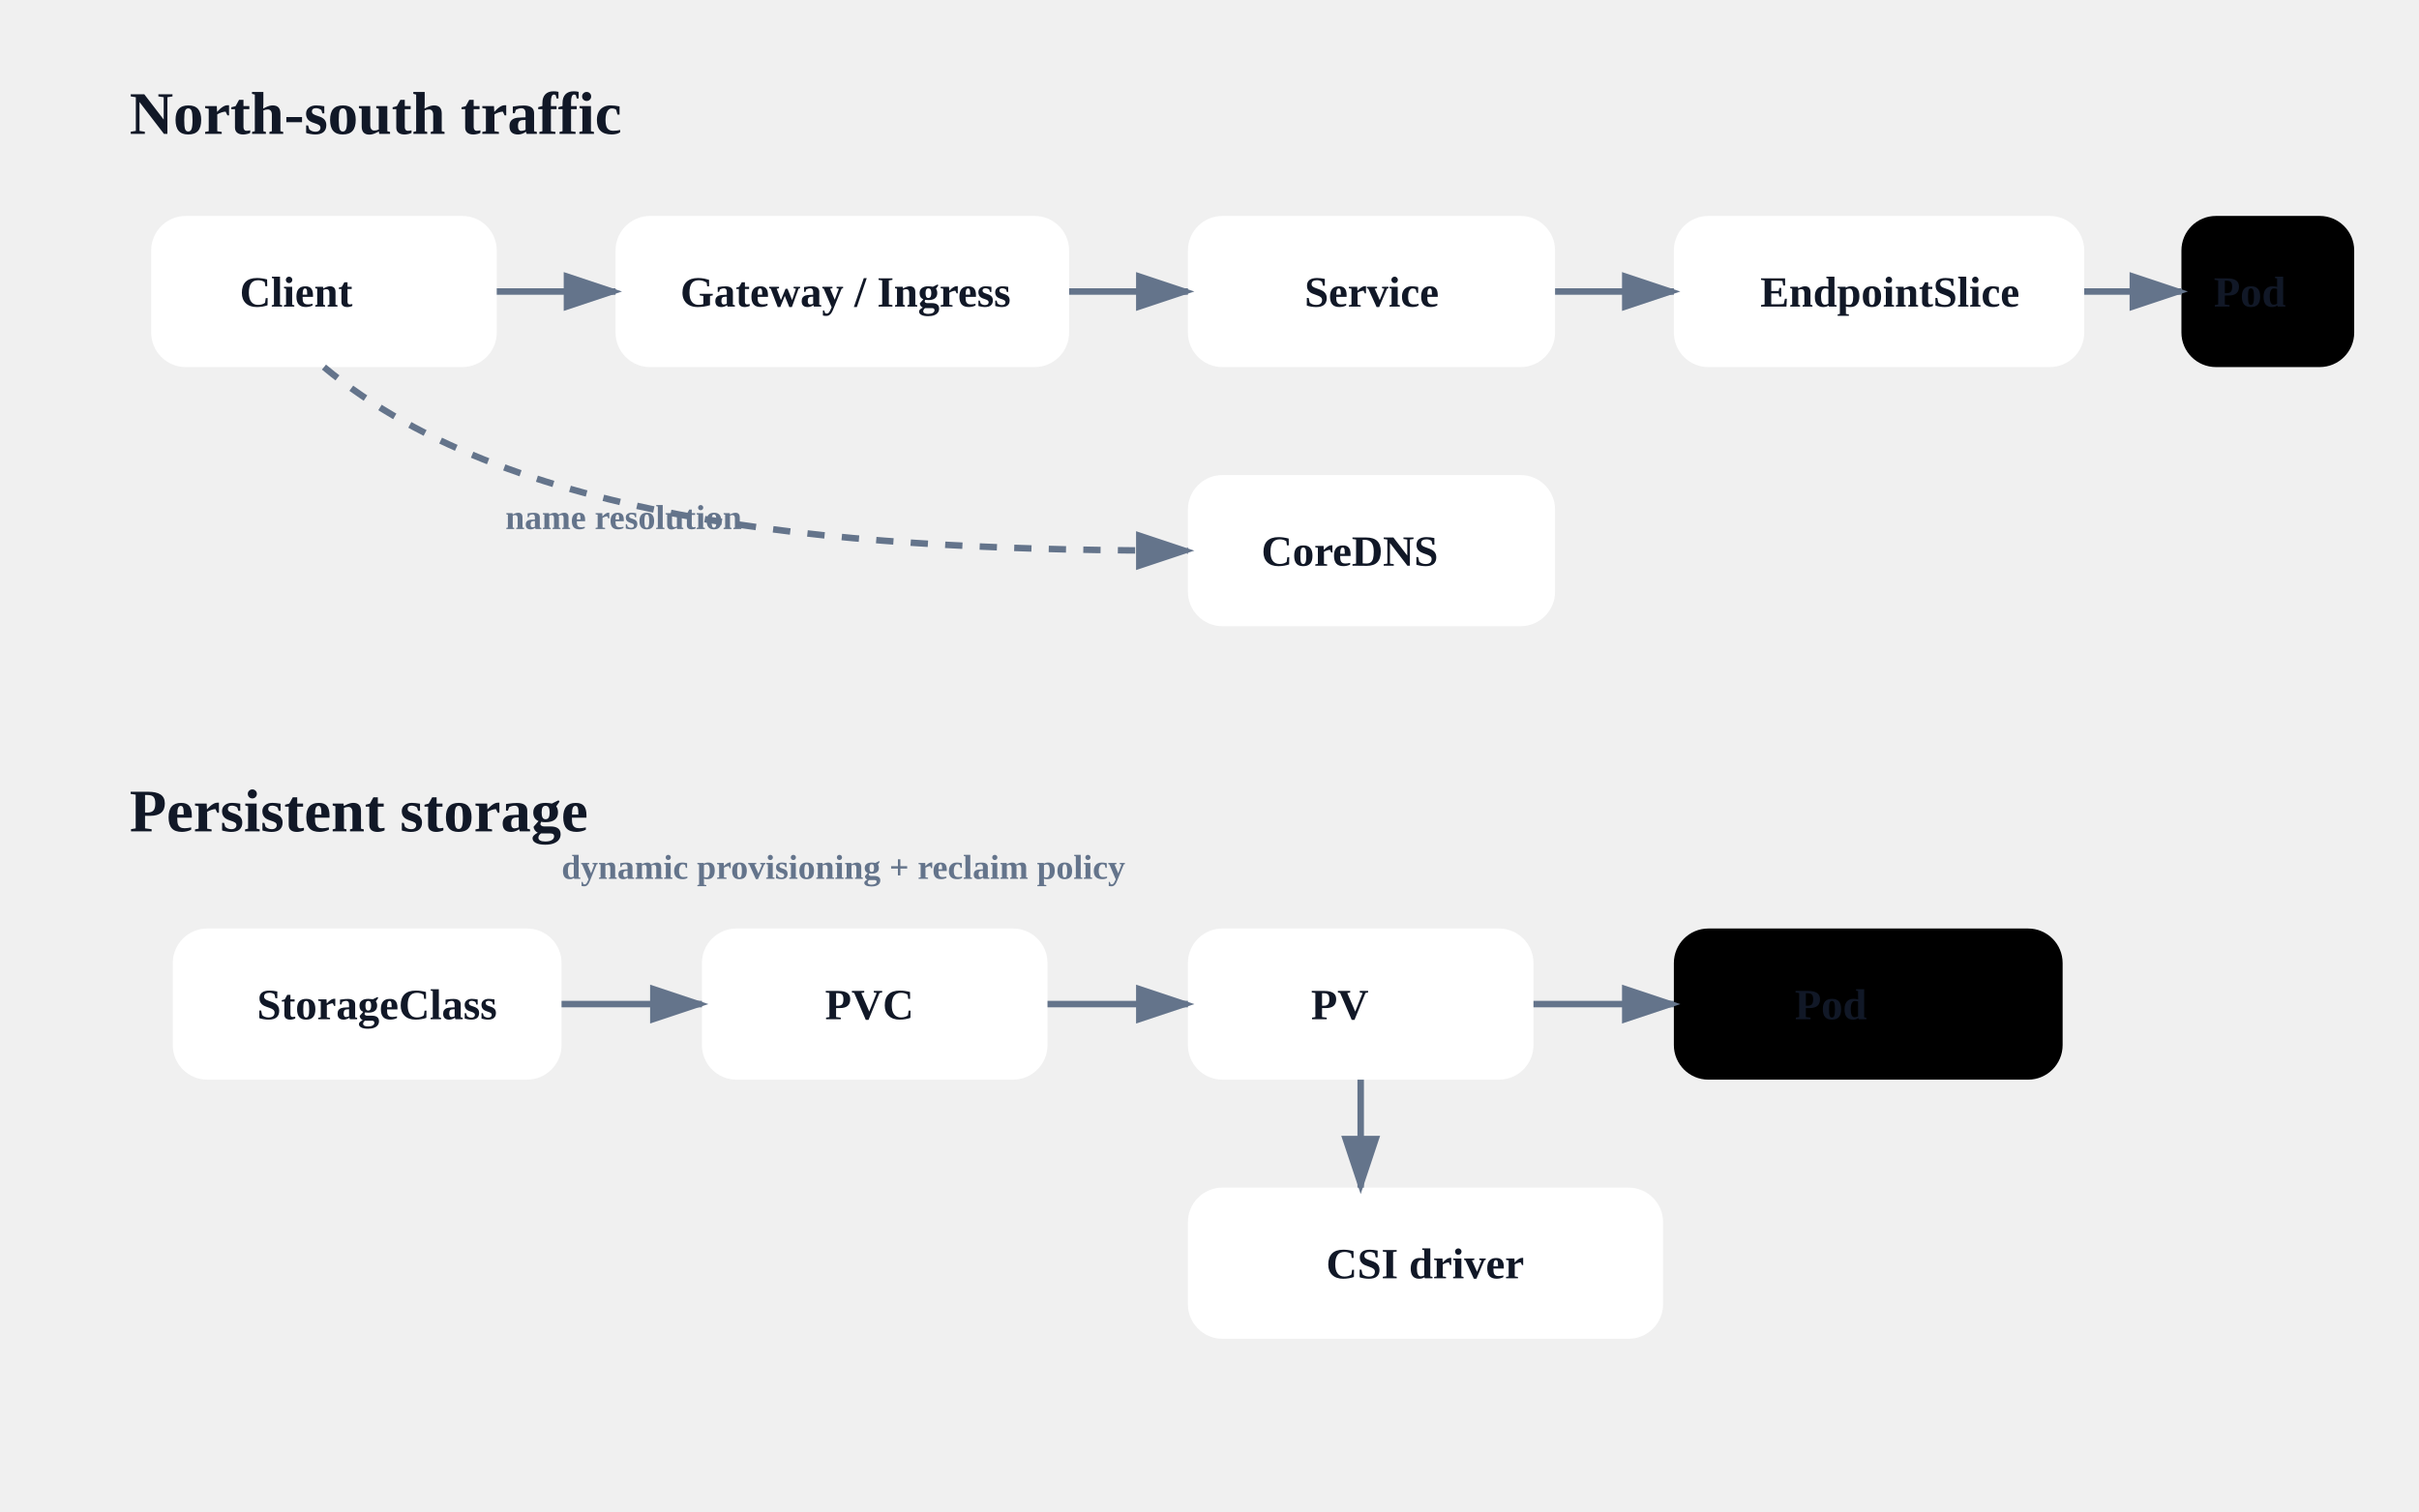
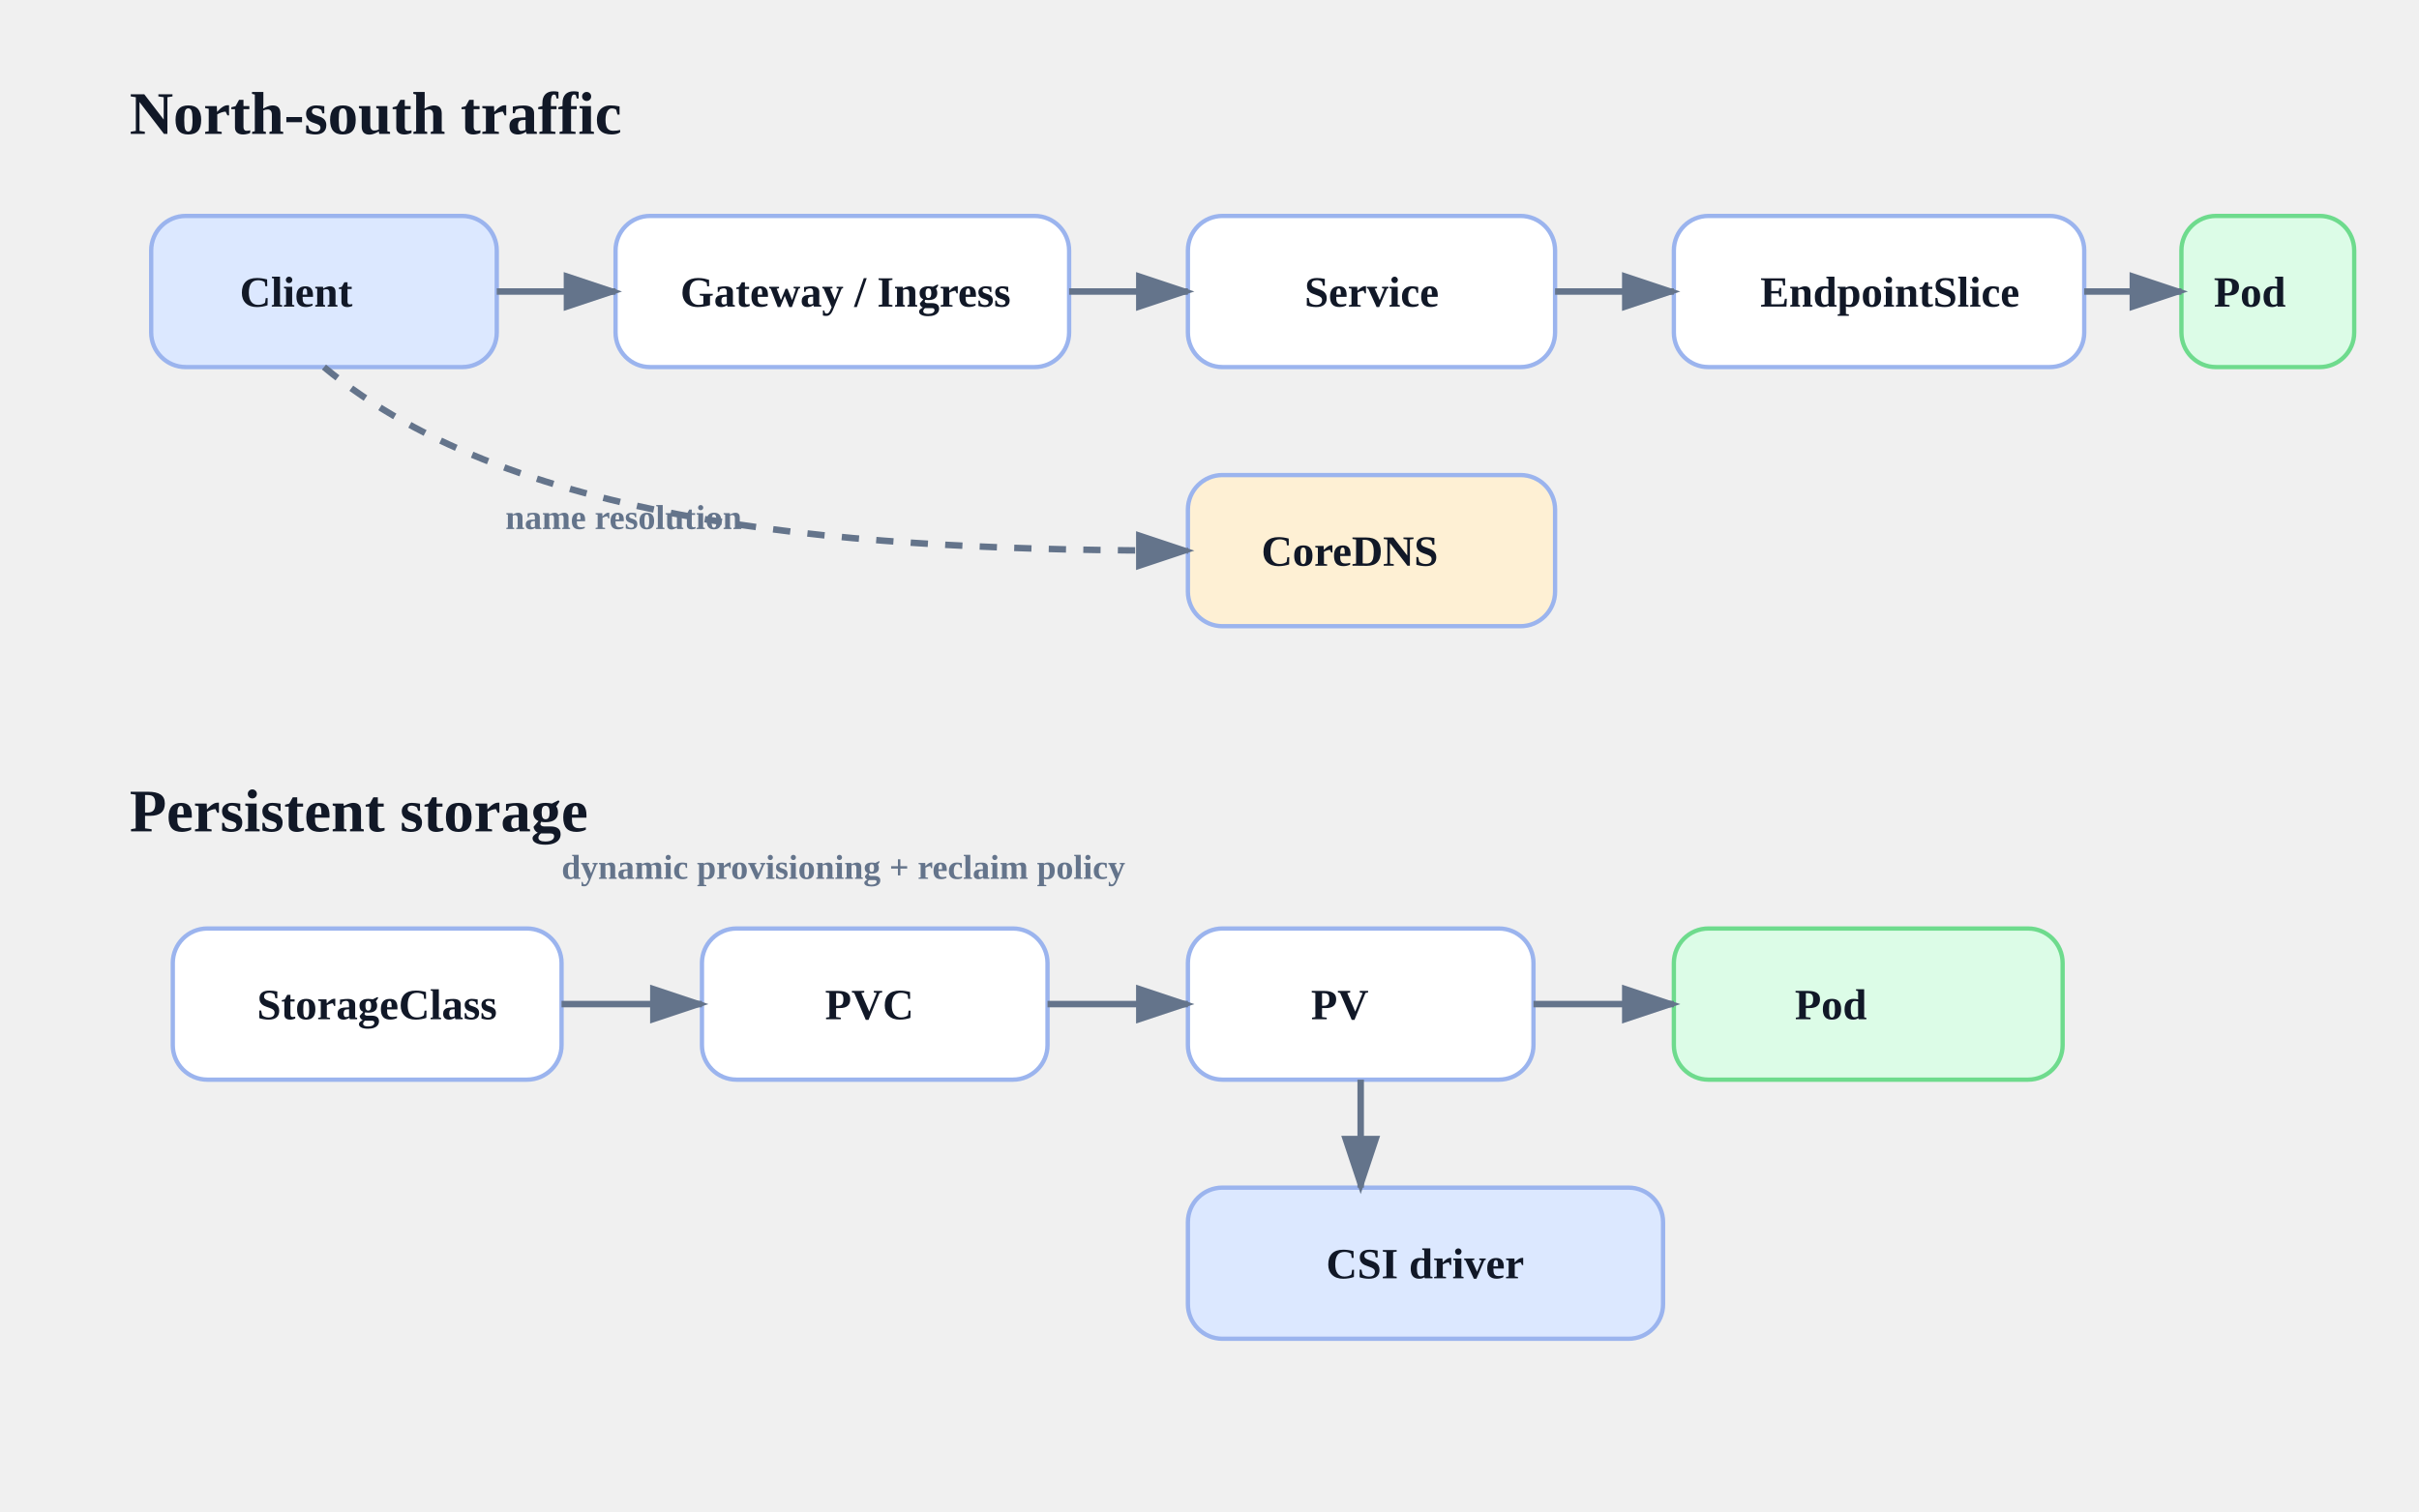
<svg xmlns="http://www.w3.org/2000/svg" aria-label="Kubernetes service networking and storage diagram" class="diagram" role="img" viewBox="0 0 1120 700">
-   <style>
- .box { fill: color-mix(in srgb, var(--accent, #326ce5) 7%, transparent); stroke: var(--line, #d9e2ef); stroke-width: 2; }
- .worker { fill: color-mix(in srgb, var(--accent-2, #14b8a6) 7%, transparent); }
- .node { fill: var(--paper-solid, #ffffff); stroke: color-mix(in srgb, var(--accent, #326ce5) 45%, var(--line, #d9e2ef)); stroke-width: 2; }
- .api { fill: color-mix(in srgb, var(--accent, #326ce5) 16%, var(--paper-solid, #ffffff)); }
- .etcd { fill: color-mix(in srgb, var(--warn, #f59e0b) 18%, var(--paper-solid, #ffffff)); }
- .pod { fill: color-mix(in srgb, var(--good, #22c55e) 16%, var(--paper-solid, #ffffff)); stroke: color-mix(in srgb, var(--good, #22c55e) 55%, var(--line, #d9e2ef)); stroke-width: 2; }
- .line { fill: none; stroke: var(--muted, #64748b); stroke-width: 3; }
- .dashed { stroke-dasharray: 8 8; }
- .arrow { fill: var(--muted, #64748b); }
- .title { fill: var(--ink, #111827); font-size: 28px; font-weight: 900; }
- .label { fill: var(--ink, #111827); font-size: 20px; font-weight: 800; }
- .tiny { fill: var(--muted, #64748b); font-size: 16px; font-weight: 700; }
- .attract { fill: color-mix(in srgb, var(--good, #22c55e) 16%, var(--paper-solid, #ffffff)); stroke: color-mix(in srgb, var(--good, #22c55e) 55%, var(--line, #d9e2ef)); stroke-width: 2; }
- .repel { fill: color-mix(in srgb, var(--warn, #f59e0b) 18%, var(--paper-solid, #ffffff)); stroke: color-mix(in srgb, var(--warn, #f59e0b) 55%, var(--line, #d9e2ef)); stroke-width: 2; }
- .ctrl { fill: color-mix(in srgb, var(--accent-3, #8b5cf6) 15%, var(--paper-solid, #ffffff)); stroke: color-mix(in srgb, var(--accent-3, #8b5cf6) 50%, var(--line, #d9e2ef)); stroke-width: 2; }
- .ok-line { fill: none; stroke: var(--good, #22c55e); stroke-width: 3; }
- .bad-line { fill: none; stroke: var(--warn, #f59e0b); stroke-width: 3; }
- .ok-arrow { fill: var(--good, #22c55e); }
- .bad-arrow { fill: var(--warn, #f59e0b); }
- .gate { fill: color-mix(in srgb, var(--accent, #326ce5) 12%, var(--paper-solid, #ffffff)); stroke: color-mix(in srgb, var(--accent, #326ce5) 45%, var(--line, #d9e2ef)); stroke-width: 2; }
- .divider { stroke: var(--line, #d9e2ef); stroke-width: 2; }
- </style>
  <defs>
    <marker id="arrow2" markerHeight="10" markerWidth="10" orient="auto" refX="8" refY="3">
-       <path class="arrow" d="M0,0 L0,6 L9,3 z" />
+       <path class="arrow" d="M0,0 L0,6 L9,3 z" fill="#64748b" />
    </marker>
  </defs>
-   <text class="title" x="60" y="62">North-south traffic</text>
-   <rect class="node api" height="70" rx="16" width="160" x="70" y="100" />
-   <text class="label" x="111" y="142">Client</text>
-   <rect class="node" height="70" rx="16" width="210" x="285" y="100" />
-   <text class="label" x="315" y="142">Gateway / Ingress</text>
-   <rect class="node" height="70" rx="16" width="170" x="550" y="100" />
-   <text class="label" x="604" y="142">Service</text>
-   <rect class="node" height="70" rx="16" width="190" x="775" y="100" />
-   <text class="label" x="815" y="142">EndpointSlice</text>
-   <rect class="pod" height="70" rx="16" width="80" x="1010" y="100" />
-   <text class="label" x="1025" y="142">Pod</text>
-   <path class="line" d="M230 135 H285" marker-end="url(#arrow2)" />
-   <path class="line" d="M495 135 H550" marker-end="url(#arrow2)" />
-   <path class="line" d="M720 135 H775" marker-end="url(#arrow2)" />
-   <path class="line" d="M965 135 H1010" marker-end="url(#arrow2)" />
-   <rect class="node etcd" height="70" rx="16" width="170" x="550" y="220" />
-   <text class="label" x="584" y="262">CoreDNS</text>
-   <path class="line dashed" d="M150 170 C240 245 400 255 550 255" marker-end="url(#arrow2)" />
-   <text class="tiny" x="234" y="245">name resolution</text>
-   <text class="title" x="60" y="385">Persistent storage</text>
-   <rect class="node" height="70" rx="16" width="180" x="80" y="430" />
-   <text class="label" x="119" y="472">StorageClass</text>
-   <rect class="node" height="70" rx="16" width="160" x="325" y="430" />
-   <text class="label" x="382" y="472">PVC</text>
-   <rect class="node" height="70" rx="16" width="160" x="550" y="430" />
-   <text class="label" x="607" y="472">PV</text>
-   <rect class="pod" height="70" rx="16" width="180" x="775" y="430" />
-   <text class="label" x="831" y="472">Pod</text>
-   <rect class="node api" height="70" rx="16" width="220" x="550" y="550" />
-   <text class="label" x="614" y="592">CSI driver</text>
-   <path class="line" d="M260 465 H325" marker-end="url(#arrow2)" />
-   <path class="line" d="M485 465 H550" marker-end="url(#arrow2)" />
-   <path class="line" d="M710 465 H775" marker-end="url(#arrow2)" />
-   <path class="line" d="M630 500 V550" marker-end="url(#arrow2)" />
-   <text class="tiny" x="260" y="407">dynamic provisioning + reclaim policy</text>
+   <text class="title" x="60" y="62" fill="#111827" font-size="28" font-weight="900">North-south traffic</text>
+   <rect class="node api" height="70" rx="16" width="160" x="70" y="100" fill="#dce8ff" stroke="#9bb4ee" stroke-width="2" />
+   <text class="label" x="111" y="142" fill="#111827" font-size="20" font-weight="800">Client</text>
+   <rect class="node" height="70" rx="16" width="210" x="285" y="100" fill="#ffffff" stroke="#9bb4ee" stroke-width="2" />
+   <text class="label" x="315" y="142" fill="#111827" font-size="20" font-weight="800">Gateway / Ingress</text>
+   <rect class="node" height="70" rx="16" width="170" x="550" y="100" fill="#ffffff" stroke="#9bb4ee" stroke-width="2" />
+   <text class="label" x="604" y="142" fill="#111827" font-size="20" font-weight="800">Service</text>
+   <rect class="node" height="70" rx="16" width="190" x="775" y="100" fill="#ffffff" stroke="#9bb4ee" stroke-width="2" />
+   <text class="label" x="815" y="142" fill="#111827" font-size="20" font-weight="800">EndpointSlice</text>
+   <rect class="pod" height="70" rx="16" width="80" x="1010" y="100" fill="#dcfce7" stroke="#6edb8d" stroke-width="2" />
+   <text class="label" x="1025" y="142" fill="#111827" font-size="20" font-weight="800">Pod</text>
+   <path class="line" d="M230 135 H285" marker-end="url(#arrow2)" fill="none" stroke="#64748b" stroke-width="3" />
+   <path class="line" d="M495 135 H550" marker-end="url(#arrow2)" fill="none" stroke="#64748b" stroke-width="3" />
+   <path class="line" d="M720 135 H775" marker-end="url(#arrow2)" fill="none" stroke="#64748b" stroke-width="3" />
+   <path class="line" d="M965 135 H1010" marker-end="url(#arrow2)" fill="none" stroke="#64748b" stroke-width="3" />
+   <rect class="node etcd" height="70" rx="16" width="170" x="550" y="220" fill="#fef0d4" stroke="#9bb4ee" stroke-width="2" />
+   <text class="label" x="584" y="262" fill="#111827" font-size="20" font-weight="800">CoreDNS</text>
+   <path class="line dashed" d="M150 170 C240 245 400 255 550 255" marker-end="url(#arrow2)" fill="none" stroke="#64748b" stroke-width="3" stroke-dasharray="8 8" />
+   <text class="tiny" x="234" y="245" fill="#64748b" font-size="16" font-weight="700">name resolution</text>
+   <text class="title" x="60" y="385" fill="#111827" font-size="28" font-weight="900">Persistent storage</text>
+   <rect class="node" height="70" rx="16" width="180" x="80" y="430" fill="#ffffff" stroke="#9bb4ee" stroke-width="2" />
+   <text class="label" x="119" y="472" fill="#111827" font-size="20" font-weight="800">StorageClass</text>
+   <rect class="node" height="70" rx="16" width="160" x="325" y="430" fill="#ffffff" stroke="#9bb4ee" stroke-width="2" />
+   <text class="label" x="382" y="472" fill="#111827" font-size="20" font-weight="800">PVC</text>
+   <rect class="node" height="70" rx="16" width="160" x="550" y="430" fill="#ffffff" stroke="#9bb4ee" stroke-width="2" />
+   <text class="label" x="607" y="472" fill="#111827" font-size="20" font-weight="800">PV</text>
+   <rect class="pod" height="70" rx="16" width="180" x="775" y="430" fill="#dcfce7" stroke="#6edb8d" stroke-width="2" />
+   <text class="label" x="831" y="472" fill="#111827" font-size="20" font-weight="800">Pod</text>
+   <rect class="node api" height="70" rx="16" width="220" x="550" y="550" fill="#dce8ff" stroke="#9bb4ee" stroke-width="2" />
+   <text class="label" x="614" y="592" fill="#111827" font-size="20" font-weight="800">CSI driver</text>
+   <path class="line" d="M260 465 H325" marker-end="url(#arrow2)" fill="none" stroke="#64748b" stroke-width="3" />
+   <path class="line" d="M485 465 H550" marker-end="url(#arrow2)" fill="none" stroke="#64748b" stroke-width="3" />
+   <path class="line" d="M710 465 H775" marker-end="url(#arrow2)" fill="none" stroke="#64748b" stroke-width="3" />
+   <path class="line" d="M630 500 V550" marker-end="url(#arrow2)" fill="none" stroke="#64748b" stroke-width="3" />
+   <text class="tiny" x="260" y="407" fill="#64748b" font-size="16" font-weight="700">dynamic provisioning + reclaim policy</text>
</svg>
